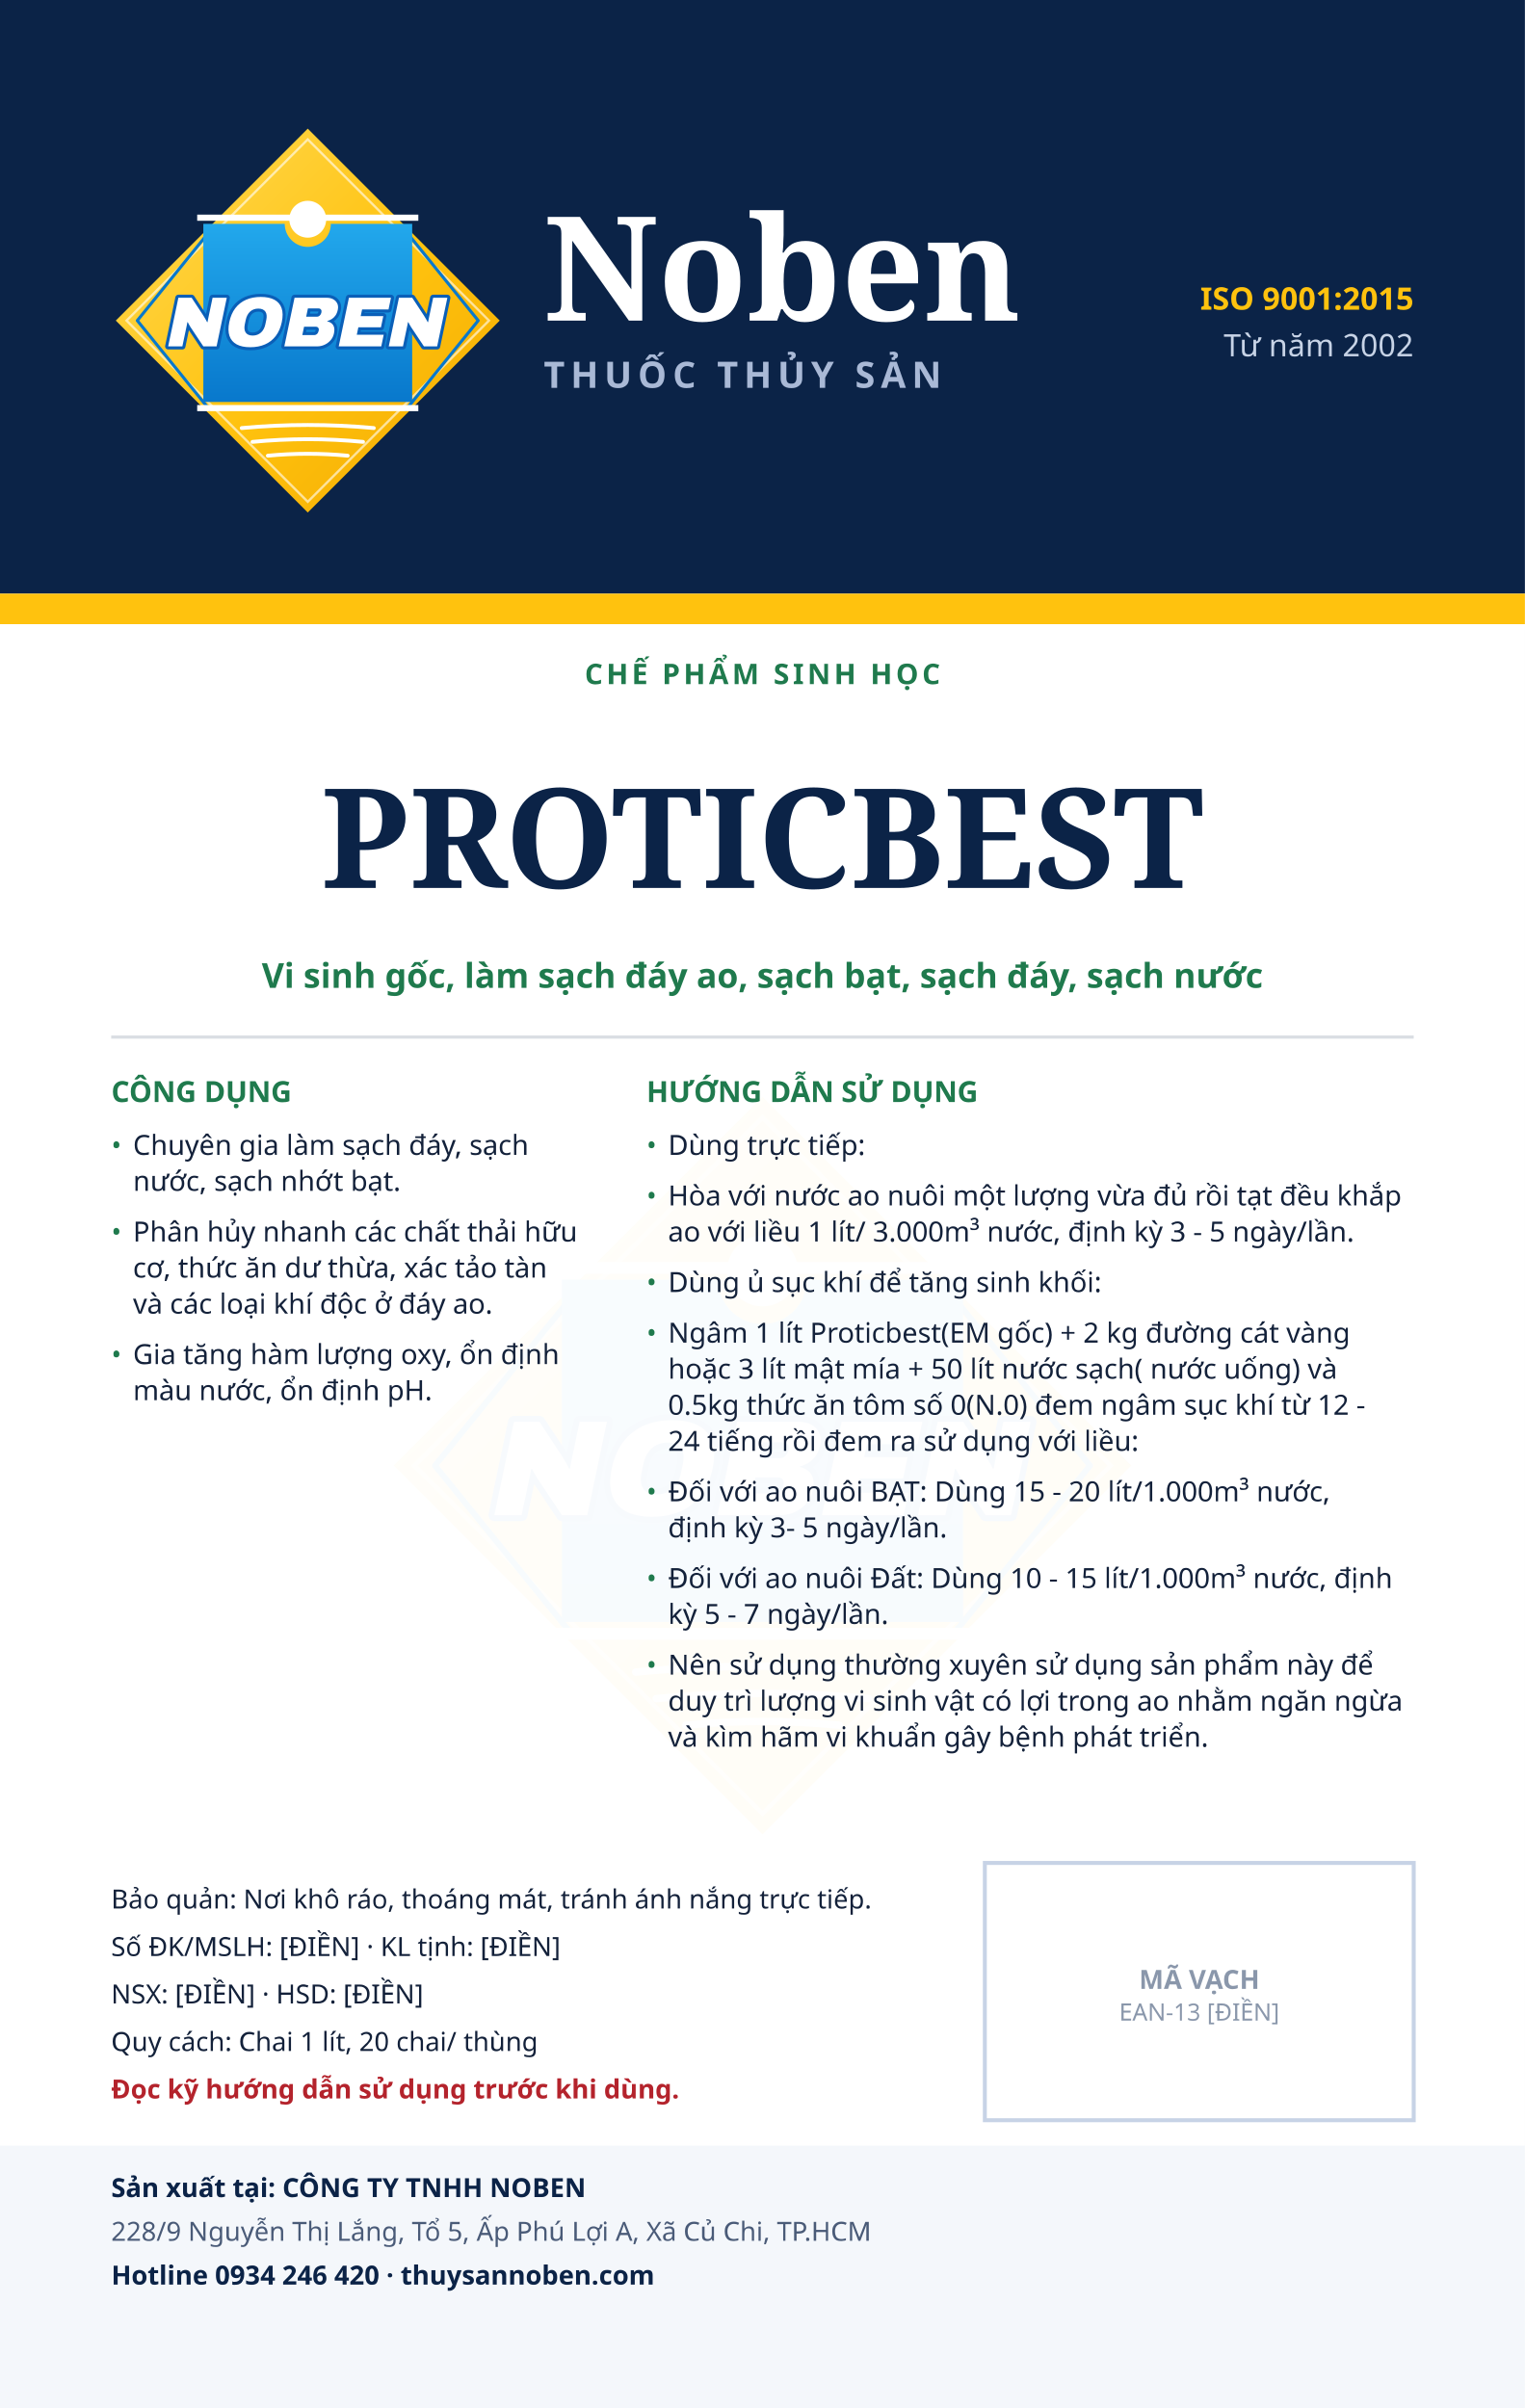
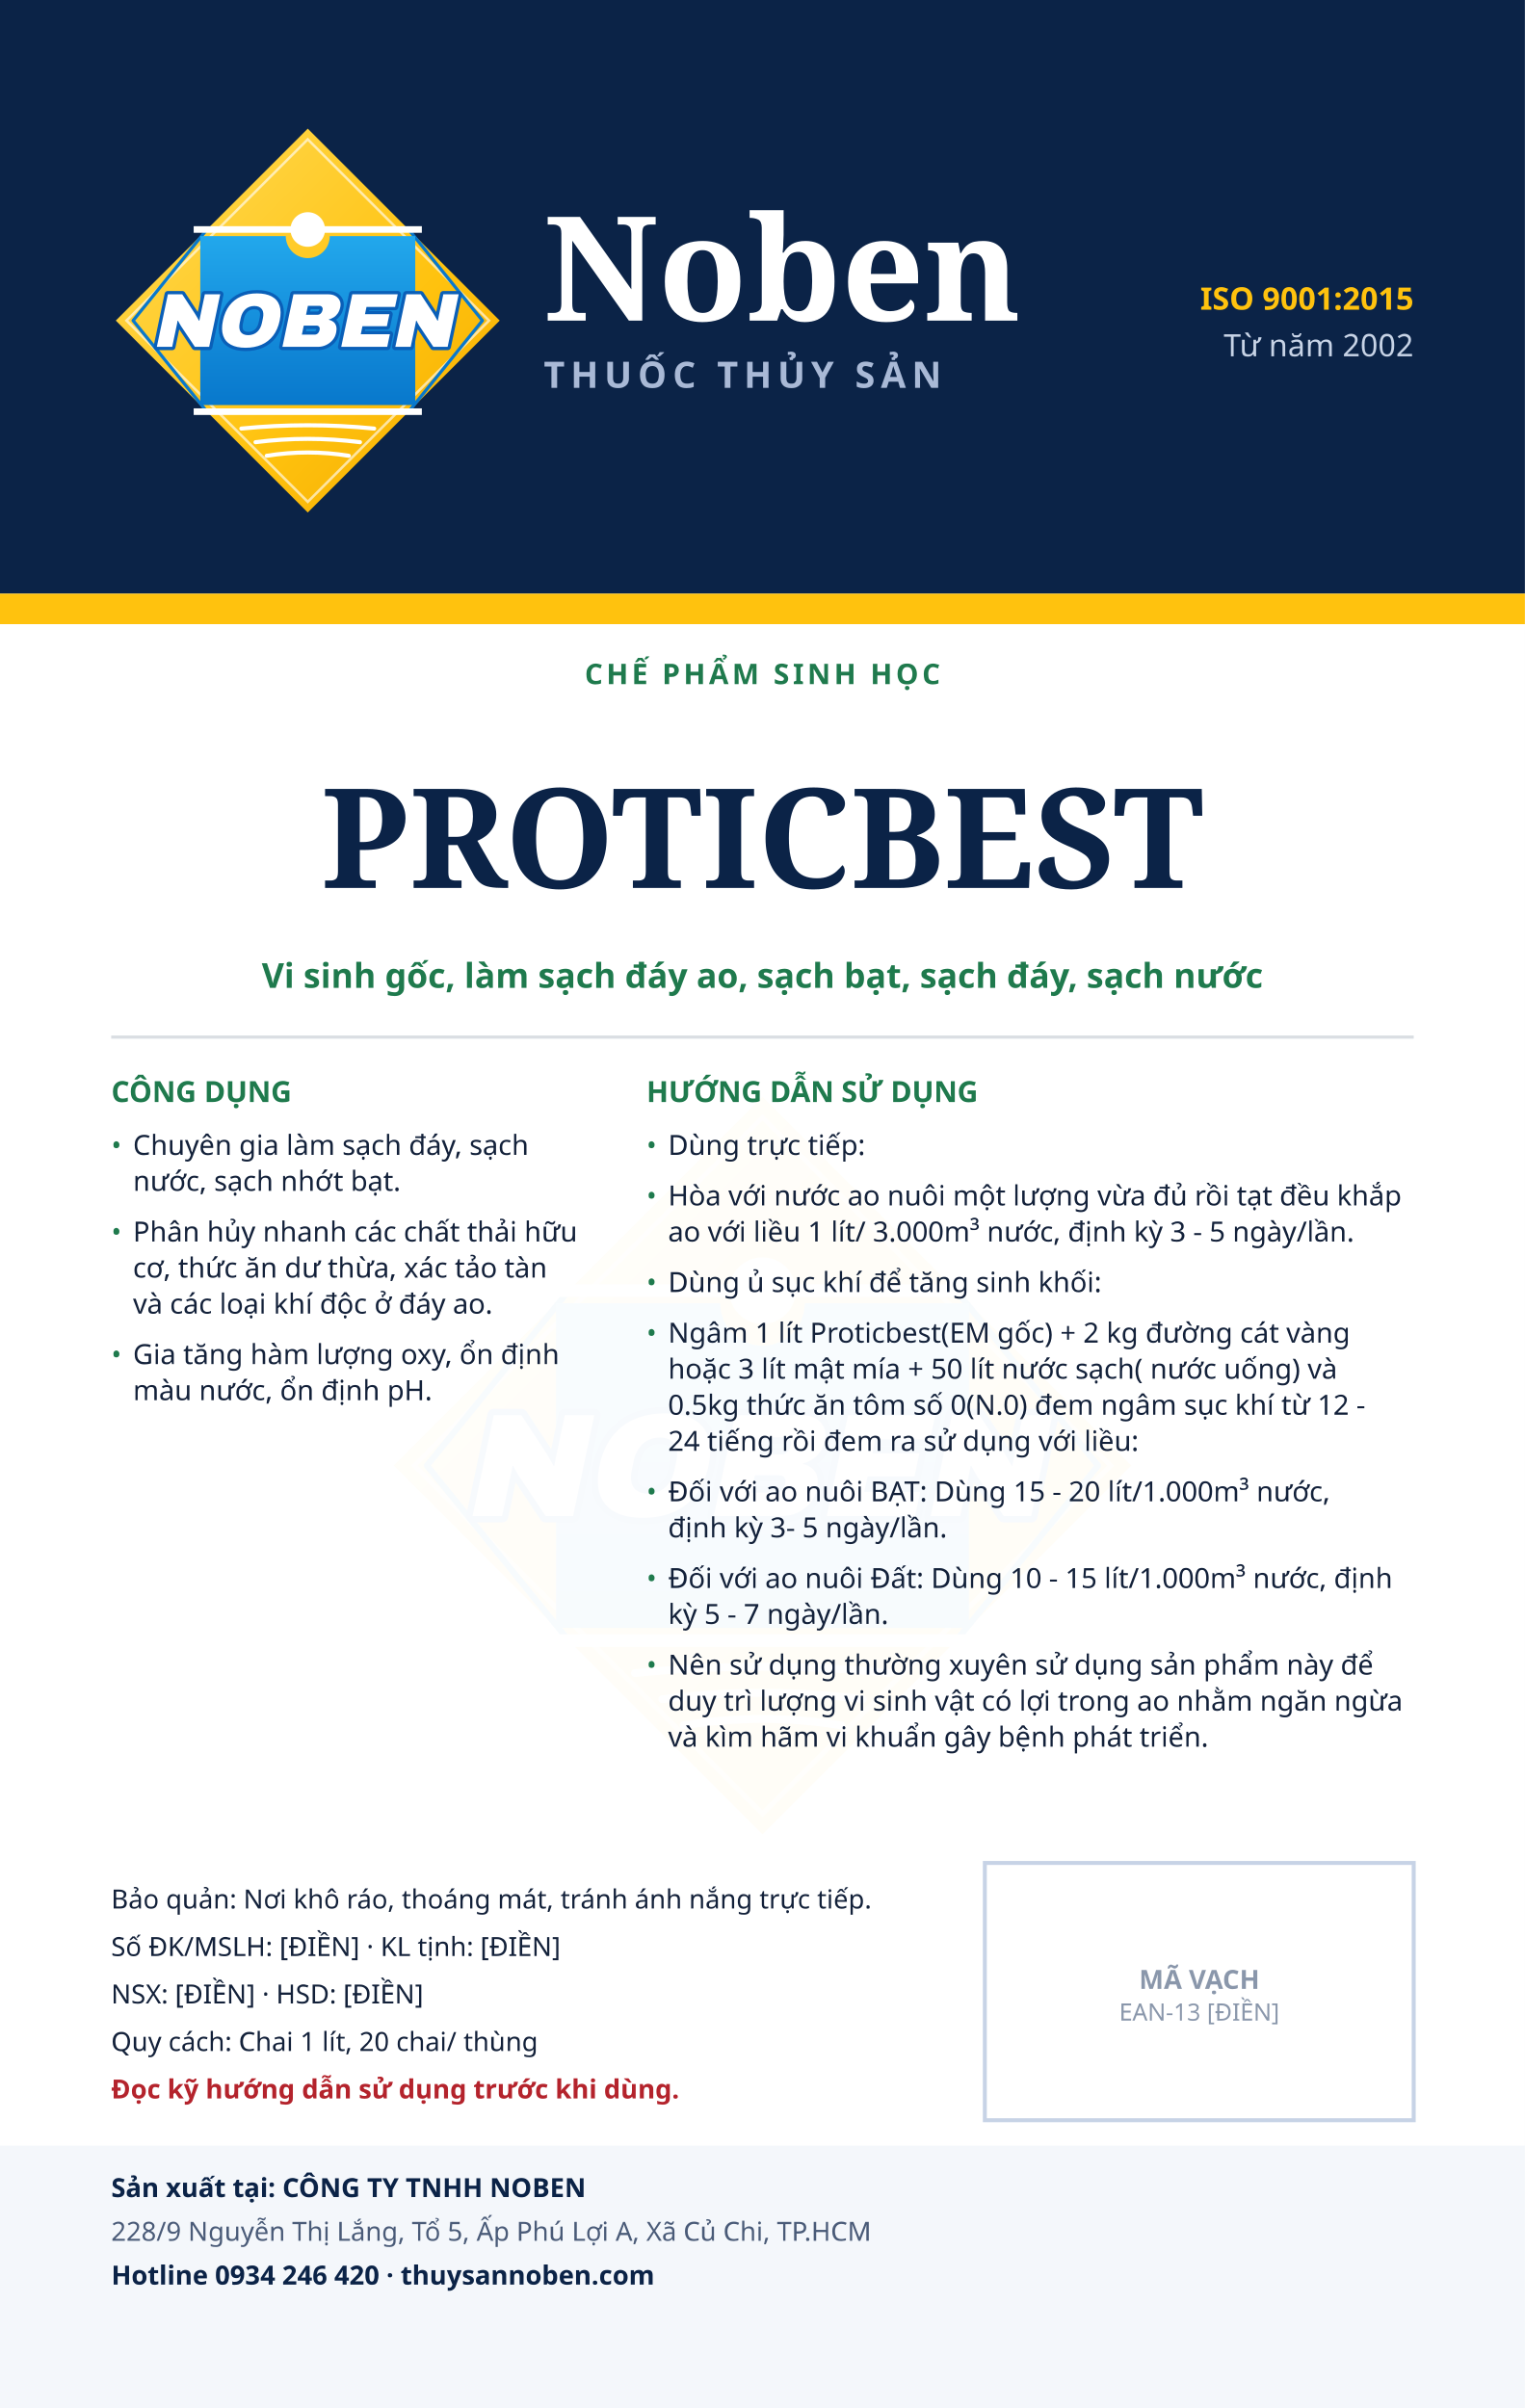
<svg xmlns="http://www.w3.org/2000/svg" xmlns:xlink="http://www.w3.org/1999/xlink" width="96mm" height="151.62mm" viewBox="-3 -3 96 151.62" data-trim="90 145.62" data-tran-le="3" data-an-toan="4">
  <defs>
    <clipPath id="nb-trang-giua">
      <rect x="0" y="36.29" width="90" height="95.81" />
    </clipPath>
  </defs>
  <g id="nen">
    <rect x="-3" y="-3" width="96" height="151.62" fill="#ffffff" />
    <rect x="-3" y="132.1" width="96" height="16.52" fill="#f4f7fb" />
    <g opacity="0.035" clip-path="url(#nb-trang-giua)">
      <use href="#nb-mark-art" xlink:href="#nb-mark-art" transform="translate(21.23 65.51) scale(0.09286)" />
    </g>
  </g>
  <g id="dai-thuong-hieu" data-khung="31.23 0 54.77 34.38">
    <rect x="-3" y="-3" width="96" height="37.38" fill="#0b2347" />
    <rect x="-3" y="34.38" width="96" height="1.92" fill="#ffc20e" />
    <text font-family="'Playfair Display ExtraBold', 'Playfair Display', serif" font-weight="800" font-size="9.14" fill="#ffffff" x="31.23" y="17.19">Noben</text>
    <text font-family="'Be Vietnam Pro SemiBold', 'Be Vietnam Pro', sans-serif" font-weight="600" font-size="2.29" fill="#a9b9d6" letter-spacing="0.37" x="31.23" y="21.42">THUỐC THỦY SẢN</text>
    <text font-family="'Be Vietnam Pro SemiBold', 'Be Vietnam Pro', sans-serif" font-weight="600" font-size="1.96" fill="#ffc20e" text-anchor="end" x="86" y="16.5">ISO 9001:2015</text>
    <text font-family="'Be Vietnam Pro', sans-serif" font-weight="400" font-size="1.96" fill="#c7d3e6" text-anchor="end" x="86" y="19.44">Từ năm 2002</text>
  </g>
  <g id="logo">
    <g transform="translate(4 4.81) scale(0.04834)">
      <g id="nb-mark-art">
        <defs>
          <linearGradient id="nb-g" x1="0" y1="0" x2="1" y2="1">
            <stop offset="0" stop-color="#ffdb57" />
-             <stop offset=".55" stop-color="#ffc20e" />
+             <stop offset=".618" stop-color="#ffc20e" />
            <stop offset="1" stop-color="#f2a900" />
          </linearGradient>
          <linearGradient id="nb-b" x1="0" y1="0" x2="0" y2="1">
            <stop offset="0" stop-color="#22a8ec" />
+             <stop offset=".618" stop-color="#1289d8" />
            <stop offset="1" stop-color="#0878cc" />
          </linearGradient>
        </defs>
        <path d="M256 6 L506 256 L256 506 L6 256 Z" fill="url(#nb-g)" />
-         <path d="M256 20 L492 256 L256 492 L20 256 Z" fill="none" stroke="#fff" stroke-opacity=".6" stroke-width="3" />
-         <path d="M384 140 L478 256 L384 372 M128 140 L34 256 L128 372" fill="none" stroke="#0878cc" stroke-width="4" stroke-linejoin="round" stroke-linecap="round" />
-         <path d="M112 122 H400 M112 370 H400" stroke="#fff" stroke-width="8" />
-         <path d="M120 130 H226 A30 30 0 0 0 286 130 H392 V362 H120 Z" fill="url(#nb-b)" />
-         <circle cx="256" cy="124" r="24" fill="#fff" />
-         <g transform="translate(67.4 289.6)">
-           <path d="M6.808 0.0 20.1 -63.296H37.396L52.312 -40.572Q52.947 -39.652 53.96 -37.904Q54.973 -36.156 56.022 -34.362Q57.071 -32.568 57.575 -31.464L58.074 -31.648Q58.523 -34.224 59.054 -36.754Q59.586 -39.284 59.856 -40.572L64.628 -63.296H83.12L69.828 0.0H52.624L35.765 -25.3Q34.587 -27.14 33.802 -28.658Q33.017 -30.176 32.295 -31.556L31.796 -31.372Q31.521 -29.624 31.154 -27.876Q30.787 -26.128 30.613 -25.3L25.3 0.0Z M113.676 1.104Q102.912 1.104 96.049 -2.576Q89.186 -6.256 86.674 -13.57Q84.162 -20.884 86.422 -31.648Q88.702 -42.504 94.276 -49.772Q99.85 -57.04 108.259 -60.72Q116.668 -64.4 127.432 -64.4Q138.288 -64.4 145.151 -60.72Q152.014 -57.04 154.536 -49.772Q157.058 -42.504 154.778 -31.648Q152.518 -20.884 146.934 -13.57Q141.35 -6.256 132.941 -2.576Q124.532 1.104 113.676 1.104ZM116.864 -14.076Q120.176 -14.076 122.928 -15.134Q125.68 -16.192 127.788 -18.124Q129.896 -20.056 131.294 -22.77Q132.692 -25.484 133.368 -28.704L134.604 -34.592Q135.281 -37.812 135.022 -40.526Q134.764 -43.24 133.468 -45.172Q132.172 -47.104 129.864 -48.162Q127.556 -49.22 124.244 -49.22Q120.932 -49.22 118.18 -48.162Q115.428 -47.104 113.366 -45.172Q111.304 -43.24 109.906 -40.526Q108.509 -37.812 107.832 -34.592L106.596 -28.704Q105.92 -25.484 106.178 -22.77Q106.436 -20.056 107.686 -18.124Q108.936 -16.192 111.244 -15.134Q113.552 -14.076 116.864 -14.076Z M158.08 0.0 171.372 -63.296H213.508Q218.292 -63.296 221.833 -61.318Q225.373 -59.34 227.031 -55.844Q228.689 -52.348 227.723 -47.748Q226.757 -43.148 224.667 -40.204Q222.577 -37.26 219.827 -35.558Q217.078 -33.856 214.052 -33.028L213.975 -32.66Q217.132 -31.924 219.469 -30.13Q221.807 -28.336 222.786 -25.116Q223.766 -21.896 222.704 -16.836Q221.641 -11.776 218.365 -8.004Q215.089 -4.232 210.504 -2.116Q205.92 0.0 200.768 0.0ZM181.503 -14.72H196.959Q199.075 -14.72 200.672 -16.192Q202.269 -17.664 202.888 -20.608Q203.177 -21.988 202.821 -23.138Q202.464 -24.288 201.542 -24.932Q200.619 -25.576 199.239 -25.576H183.783ZM186.526 -38.64H200.51Q201.982 -38.64 203.139 -39.33Q204.296 -40.02 205.165 -41.308Q206.033 -42.596 206.439 -44.528Q206.864 -46.552 205.783 -47.978Q204.703 -49.404 202.771 -49.404H188.787Z M228.932 0.0 242.224 -63.296H296.964L293.776 -48.116H259.368L257.533 -39.376H286.973L283.92 -24.84H254.48L252.452 -15.18H287.504L284.316 0.0Z M294.08 0.0 307.372 -63.296H324.668L339.584 -40.572Q340.219 -39.652 341.232 -37.904Q342.245 -36.156 343.294 -34.362Q344.343 -32.568 344.847 -31.464L345.346 -31.648Q345.795 -34.224 346.326 -36.754Q346.858 -39.284 347.128 -40.572L351.9 -63.296H370.392L357.1 0.0H339.896L323.037 -25.3Q321.859 -27.14 321.074 -28.658Q320.289 -30.176 319.567 -31.556L319.068 -31.372Q318.793 -29.624 318.426 -27.876Q318.059 -26.128 317.885 -25.3L312.572 0.0Z" fill="none" stroke="#0a5fb8" stroke-width="8" stroke-linejoin="round" />
+         <path d="M256 19.93 L492.07 256 L256 492.07 L19.93 256 Z" fill="none" stroke="#fff" stroke-opacity=".618" stroke-width="3.29" />
+         <path d="M387.36 137.36 L483.46 256 L387.36 374.64 M124.64 137.36 L28.54 256 L124.64 374.64" fill="none" stroke="#0878cc" stroke-width="4.18" stroke-linejoin="round" stroke-linecap="round" />
+         <path d="M107.42 137.36 H404.58 M107.42 374.64 H404.58" stroke="#fff" stroke-width="8.61" />
+         <path d="M116.03 145.97 H227.33 A28.67 28.67 0 0 0 284.67 145.97 H395.97 V366.03 H116.03 Z" fill="url(#nb-b)" />
+         <circle cx="256" cy="137.36" r="22.54" fill="#fff" />
+         <g transform="translate(52.1 290.22) scale(1.08111)">
+           <path d="M6.808 0.0 20.1 -63.296H37.396L52.312 -40.572Q52.947 -39.652 53.96 -37.904Q54.973 -36.156 56.022 -34.362Q57.071 -32.568 57.575 -31.464L58.074 -31.648Q58.523 -34.224 59.054 -36.754Q59.586 -39.284 59.856 -40.572L64.628 -63.296H83.12L69.828 0.0H52.624L35.765 -25.3Q34.587 -27.14 33.802 -28.658Q33.017 -30.176 32.295 -31.556L31.796 -31.372Q31.521 -29.624 31.154 -27.876Q30.787 -26.128 30.613 -25.3L25.3 0.0Z M113.676 1.104Q102.912 1.104 96.049 -2.576Q89.186 -6.256 86.674 -13.57Q84.162 -20.884 86.422 -31.648Q88.702 -42.504 94.276 -49.772Q99.85 -57.04 108.259 -60.72Q116.668 -64.4 127.432 -64.4Q138.288 -64.4 145.151 -60.72Q152.014 -57.04 154.536 -49.772Q157.058 -42.504 154.778 -31.648Q152.518 -20.884 146.934 -13.57Q141.35 -6.256 132.941 -2.576Q124.532 1.104 113.676 1.104ZM116.864 -14.076Q120.176 -14.076 122.928 -15.134Q125.68 -16.192 127.788 -18.124Q129.896 -20.056 131.294 -22.77Q132.692 -25.484 133.368 -28.704L134.604 -34.592Q135.281 -37.812 135.022 -40.526Q134.764 -43.24 133.468 -45.172Q132.172 -47.104 129.864 -48.162Q127.556 -49.22 124.244 -49.22Q120.932 -49.22 118.18 -48.162Q115.428 -47.104 113.366 -45.172Q111.304 -43.24 109.906 -40.526Q108.509 -37.812 107.832 -34.592L106.596 -28.704Q105.92 -25.484 106.178 -22.77Q106.436 -20.056 107.686 -18.124Q108.936 -16.192 111.244 -15.134Q113.552 -14.076 116.864 -14.076Z M158.08 0.0 171.372 -63.296H213.508Q218.292 -63.296 221.833 -61.318Q225.373 -59.34 227.031 -55.844Q228.689 -52.348 227.723 -47.748Q226.757 -43.148 224.667 -40.204Q222.577 -37.26 219.827 -35.558Q217.078 -33.856 214.052 -33.028L213.975 -32.66Q217.132 -31.924 219.469 -30.13Q221.807 -28.336 222.786 -25.116Q223.766 -21.896 222.704 -16.836Q221.641 -11.776 218.365 -8.004Q215.089 -4.232 210.504 -2.116Q205.92 0.0 200.768 0.0ZM181.503 -14.72H196.959Q199.075 -14.72 200.672 -16.192Q202.269 -17.664 202.888 -20.608Q203.177 -21.988 202.821 -23.138Q202.464 -24.288 201.542 -24.932Q200.619 -25.576 199.239 -25.576H183.783ZM186.526 -38.64H200.51Q201.982 -38.64 203.139 -39.33Q204.296 -40.02 205.165 -41.308Q206.033 -42.596 206.439 -44.528Q206.864 -46.552 205.783 -47.978Q204.703 -49.404 202.771 -49.404H188.787Z M228.932 0.0 242.224 -63.296H296.964L293.776 -48.116H259.368L257.533 -39.376H286.973L283.92 -24.84H254.48L252.452 -15.18H287.504L284.316 0.0Z M294.08 0.0 307.372 -63.296H324.668L339.584 -40.572Q340.219 -39.652 341.232 -37.904Q342.245 -36.156 343.294 -34.362Q344.343 -32.568 344.847 -31.464L345.346 -31.648Q345.795 -34.224 346.326 -36.754Q346.858 -39.284 347.128 -40.572L351.9 -63.296H370.392L357.1 0.0H339.896L323.037 -25.3Q321.859 -27.14 321.074 -28.658Q320.289 -30.176 319.567 -31.556L319.068 -31.372Q318.793 -29.624 318.426 -27.876Q318.059 -26.128 317.885 -25.3L312.572 0.0Z" fill="none" stroke="#0a5fb8" stroke-width="7.96" stroke-linejoin="round" />
          <path d="M6.808 0.0 20.1 -63.296H37.396L52.312 -40.572Q52.947 -39.652 53.96 -37.904Q54.973 -36.156 56.022 -34.362Q57.071 -32.568 57.575 -31.464L58.074 -31.648Q58.523 -34.224 59.054 -36.754Q59.586 -39.284 59.856 -40.572L64.628 -63.296H83.12L69.828 0.0H52.624L35.765 -25.3Q34.587 -27.14 33.802 -28.658Q33.017 -30.176 32.295 -31.556L31.796 -31.372Q31.521 -29.624 31.154 -27.876Q30.787 -26.128 30.613 -25.3L25.3 0.0Z M113.676 1.104Q102.912 1.104 96.049 -2.576Q89.186 -6.256 86.674 -13.57Q84.162 -20.884 86.422 -31.648Q88.702 -42.504 94.276 -49.772Q99.85 -57.04 108.259 -60.72Q116.668 -64.4 127.432 -64.4Q138.288 -64.4 145.151 -60.72Q152.014 -57.04 154.536 -49.772Q157.058 -42.504 154.778 -31.648Q152.518 -20.884 146.934 -13.57Q141.35 -6.256 132.941 -2.576Q124.532 1.104 113.676 1.104ZM116.864 -14.076Q120.176 -14.076 122.928 -15.134Q125.68 -16.192 127.788 -18.124Q129.896 -20.056 131.294 -22.77Q132.692 -25.484 133.368 -28.704L134.604 -34.592Q135.281 -37.812 135.022 -40.526Q134.764 -43.24 133.468 -45.172Q132.172 -47.104 129.864 -48.162Q127.556 -49.22 124.244 -49.22Q120.932 -49.22 118.18 -48.162Q115.428 -47.104 113.366 -45.172Q111.304 -43.24 109.906 -40.526Q108.509 -37.812 107.832 -34.592L106.596 -28.704Q105.92 -25.484 106.178 -22.77Q106.436 -20.056 107.686 -18.124Q108.936 -16.192 111.244 -15.134Q113.552 -14.076 116.864 -14.076Z M158.08 0.0 171.372 -63.296H213.508Q218.292 -63.296 221.833 -61.318Q225.373 -59.34 227.031 -55.844Q228.689 -52.348 227.723 -47.748Q226.757 -43.148 224.667 -40.204Q222.577 -37.26 219.827 -35.558Q217.078 -33.856 214.052 -33.028L213.975 -32.66Q217.132 -31.924 219.469 -30.13Q221.807 -28.336 222.786 -25.116Q223.766 -21.896 222.704 -16.836Q221.641 -11.776 218.365 -8.004Q215.089 -4.232 210.504 -2.116Q205.92 0.0 200.768 0.0ZM181.503 -14.72H196.959Q199.075 -14.72 200.672 -16.192Q202.269 -17.664 202.888 -20.608Q203.177 -21.988 202.821 -23.138Q202.464 -24.288 201.542 -24.932Q200.619 -25.576 199.239 -25.576H183.783ZM186.526 -38.64H200.51Q201.982 -38.64 203.139 -39.33Q204.296 -40.02 205.165 -41.308Q206.033 -42.596 206.439 -44.528Q206.864 -46.552 205.783 -47.978Q204.703 -49.404 202.771 -49.404H188.787Z M228.932 0.0 242.224 -63.296H296.964L293.776 -48.116H259.368L257.533 -39.376H286.973L283.92 -24.84H254.48L252.452 -15.18H287.504L284.316 0.0Z M294.08 0.0 307.372 -63.296H324.668L339.584 -40.572Q340.219 -39.652 341.232 -37.904Q342.245 -36.156 343.294 -34.362Q344.343 -32.568 344.847 -31.464L345.346 -31.648Q345.795 -34.224 346.326 -36.754Q346.858 -39.284 347.128 -40.572L351.9 -63.296H370.392L357.1 0.0H339.896L323.037 -25.3Q321.859 -27.14 321.074 -28.658Q320.289 -30.176 319.567 -31.556L319.068 -31.372Q318.793 -29.624 318.426 -27.876Q318.059 -26.128 317.885 -25.3L312.572 0.0Z" fill="#fff" />
        </g>
-         <path d="M170 396 Q256 388 342 396 M184 414 Q256 407 328 414 M204 432 Q256 427 308 432" fill="none" stroke="#fff" stroke-width="5" stroke-linecap="round" />
+         <path d="M169.5 396.67 Q256 388.06 342.5 396.67 M188 414.39 Q256 405.78 324 414.39 M202.54 432.12 Q256 423.5 309.46 432.12" fill="none" stroke="#fff" stroke-width="5.32" stroke-linecap="round" />
      </g>
    </g>
  </g>
  <g id="ten-san-pham" data-khung="4 36.29 82 27.96">
    <text font-family="'Be Vietnam Pro SemiBold', 'Be Vietnam Pro', sans-serif" font-weight="600" font-size="1.8" fill="#1f7a4d" text-anchor="middle" letter-spacing="0.22">
      <tspan x="45" y="40.08">CHẾ PHẨM SINH HỌC</tspan>
    </text>
    <text font-family="'Playfair Display ExtraBold', 'Playfair Display', serif" font-weight="800" font-size="8.74" fill="#0b2347" text-anchor="middle">
      <tspan x="45" y="52.91">PROTICBEST</tspan>
    </text>
    <text font-family="'Be Vietnam Pro SemiBold', 'Be Vietnam Pro', sans-serif" font-weight="600" font-size="2.16" fill="#1f7a4d" text-anchor="middle">
      <tspan x="45" y="59.2">Vi sinh gốc, làm sạch đáy ao, sạch bạt, sạch đáy, sạch nước</tspan>
    </text>
  </g>
  <g id="cong-dung" data-khung="4 64.26 29.85 21.38">
    <line x1="4" y1="62.3" x2="86" y2="62.3" stroke="#0b2347" stroke-opacity="0.15" stroke-width="0.2" />
    <text font-family="'Be Vietnam Pro SemiBold', 'Be Vietnam Pro', sans-serif" font-weight="600" font-size="1.82" fill="#1f7a4d">
      <tspan x="4" y="66.39">CÔNG DỤNG</tspan>
    </text>
    <text font-family="'Be Vietnam Pro', sans-serif" font-weight="400" font-size="1.75" fill="#1f7a4d" x="4" y="69.72">•</text>
    <text font-family="'Be Vietnam Pro', sans-serif" font-weight="400" font-size="1.75" fill="#13213a">
      <tspan x="5.37" y="69.72">Chuyên gia làm sạch đáy, sạch</tspan>
      <tspan x="5.37" y="71.98">nước, sạch nhớt bạt.</tspan>
    </text>
    <text font-family="'Be Vietnam Pro', sans-serif" font-weight="400" font-size="1.75" fill="#1f7a4d" x="4" y="75.17">•</text>
    <text font-family="'Be Vietnam Pro', sans-serif" font-weight="400" font-size="1.75" fill="#13213a">
      <tspan x="5.37" y="75.17">Phân hủy nhanh các chất thải hữu</tspan>
      <tspan x="5.37" y="77.44">cơ, thức ăn dư thừa, xác tảo tàn</tspan>
      <tspan x="5.37" y="79.71">và các loại khí độc ở đáy ao.</tspan>
    </text>
    <text font-family="'Be Vietnam Pro', sans-serif" font-weight="400" font-size="1.75" fill="#1f7a4d" x="4" y="82.89">•</text>
    <text font-family="'Be Vietnam Pro', sans-serif" font-weight="400" font-size="1.75" fill="#13213a">
      <tspan x="5.37" y="82.89">Gia tăng hàm lượng oxy, ổn định</tspan>
      <tspan x="5.37" y="85.16">màu nước, ổn định pH.</tspan>
    </text>
  </g>
  <g id="huong-dan" data-khung="37.69 64.26 48.31 43.19">
    <text font-family="'Be Vietnam Pro SemiBold', 'Be Vietnam Pro', sans-serif" font-weight="600" font-size="1.82" fill="#1f7a4d">
      <tspan x="37.69" y="66.39">HƯỚNG DẪN SỬ DỤNG</tspan>
    </text>
    <text font-family="'Be Vietnam Pro', sans-serif" font-weight="400" font-size="1.75" fill="#1f7a4d" x="37.69" y="69.72">•</text>
    <text font-family="'Be Vietnam Pro', sans-serif" font-weight="400" font-size="1.75" fill="#13213a">
      <tspan x="39.06" y="69.72">Dùng trực tiếp:</tspan>
    </text>
    <text font-family="'Be Vietnam Pro', sans-serif" font-weight="400" font-size="1.75" fill="#1f7a4d" x="37.69" y="72.9">•</text>
    <text font-family="'Be Vietnam Pro', sans-serif" font-weight="400" font-size="1.75" fill="#13213a">
      <tspan x="39.06" y="72.9">Hòa với nước ao nuôi một lượng vừa đủ rồi tạt đều khắp</tspan>
      <tspan x="39.06" y="75.17">ao với liều 1 lít/ 3.000m³ nước, định kỳ 3 - 5 ngày/lần.</tspan>
    </text>
    <text font-family="'Be Vietnam Pro', sans-serif" font-weight="400" font-size="1.75" fill="#1f7a4d" x="37.69" y="78.35">•</text>
    <text font-family="'Be Vietnam Pro', sans-serif" font-weight="400" font-size="1.75" fill="#13213a">
      <tspan x="39.06" y="78.35">Dùng ủ sục khí để tăng sinh khối:</tspan>
    </text>
    <text font-family="'Be Vietnam Pro', sans-serif" font-weight="400" font-size="1.75" fill="#1f7a4d" x="37.69" y="81.54">•</text>
    <text font-family="'Be Vietnam Pro', sans-serif" font-weight="400" font-size="1.75" fill="#13213a">
      <tspan x="39.06" y="81.54">Ngâm 1 lít Proticbest(EM gốc) + 2 kg đường cát vàng</tspan>
      <tspan x="39.06" y="83.81">hoặc 3 lít mật mía + 50 lít nước sạch( nước uống) và</tspan>
      <tspan x="39.06" y="86.08">0.5kg thức ăn tôm số 0(N.0) đem ngâm sục khí từ 12 -</tspan>
      <tspan x="39.06" y="88.35">24 tiếng rồi đem ra sử dụng với liều:</tspan>
    </text>
    <text font-family="'Be Vietnam Pro', sans-serif" font-weight="400" font-size="1.75" fill="#1f7a4d" x="37.69" y="91.53">•</text>
    <text font-family="'Be Vietnam Pro', sans-serif" font-weight="400" font-size="1.75" fill="#13213a">
      <tspan x="39.06" y="91.53">Đối với ao nuôi BẠT: Dùng 15 - 20 lít/1.000m³ nước,</tspan>
      <tspan x="39.06" y="93.8">định kỳ 3- 5 ngày/lần.</tspan>
    </text>
    <text font-family="'Be Vietnam Pro', sans-serif" font-weight="400" font-size="1.75" fill="#1f7a4d" x="37.69" y="96.99">•</text>
    <text font-family="'Be Vietnam Pro', sans-serif" font-weight="400" font-size="1.75" fill="#13213a">
      <tspan x="39.06" y="96.99">Đối với ao nuôi Đất: Dùng 10 - 15 lít/1.000m³ nước, định</tspan>
      <tspan x="39.06" y="99.25">kỳ 5 - 7 ngày/lần.</tspan>
    </text>
    <text font-family="'Be Vietnam Pro', sans-serif" font-weight="400" font-size="1.75" fill="#1f7a4d" x="37.69" y="102.44">•</text>
    <text font-family="'Be Vietnam Pro', sans-serif" font-weight="400" font-size="1.75" fill="#13213a">
      <tspan x="39.06" y="102.44">Nên sử dụng thường xuyên sử dụng sản phẩm này để</tspan>
      <tspan x="39.06" y="104.71">duy trì lượng vi sinh vật có lợi trong ao nhằm ngăn ngừa</tspan>
      <tspan x="39.06" y="106.98">và kìm hãm vi khuẩn gây bệnh phát triển.</tspan>
    </text>
  </g>
  <g id="thanh-phan">
</g>
  <g id="phap-ly" data-khung="4 114.3 82 27.32">
    <text font-family="'Be Vietnam Pro', sans-serif" font-weight="400" font-size="1.66" fill="#13213a">
      <tspan x="4" y="117.17">Bảo quản: Nơi khô ráo, thoáng mát, tránh ánh nắng trực tiếp.</tspan>
    </text>
    <text font-family="'Be Vietnam Pro', sans-serif" font-weight="400" font-size="1.66" fill="#13213a">
      <tspan x="4" y="120.16">Số ĐK/MSLH: [ĐIỀN] · KL tịnh: [ĐIỀN]</tspan>
    </text>
    <text font-family="'Be Vietnam Pro', sans-serif" font-weight="400" font-size="1.66" fill="#13213a">
      <tspan x="4" y="123.15">NSX: [ĐIỀN] · HSD: [ĐIỀN]</tspan>
    </text>
    <text font-family="'Be Vietnam Pro', sans-serif" font-weight="400" font-size="1.66" fill="#13213a">
      <tspan x="4" y="126.14">Quy cách: Chai 1 lít, 20 chai/ thùng</tspan>
    </text>
    <text font-family="'Be Vietnam Pro SemiBold', 'Be Vietnam Pro', sans-serif" font-weight="600" font-size="1.66" fill="#b4232c">
      <tspan x="4" y="129.13">Đọc kỹ hướng dẫn sử dụng trước khi dùng.</tspan>
    </text>
    <text font-family="'Be Vietnam Pro SemiBold', 'Be Vietnam Pro', sans-serif" font-weight="600" font-size="1.66" fill="#0b2347">
      <tspan x="4" y="135.34">Sản xuất tại: CÔNG TY TNHH NOBEN</tspan>
    </text>
    <text font-family="'Be Vietnam Pro', sans-serif" font-weight="400" font-size="1.66" fill="#4a5b78">
      <tspan x="4" y="138.09">228/9 Nguyễn Thị Lắng, Tổ 5, Ấp Phú Lợi A, Xã Củ Chi, TP.HCM</tspan>
    </text>
    <text font-family="'Be Vietnam Pro SemiBold', 'Be Vietnam Pro', sans-serif" font-weight="600" font-size="1.66" fill="#0b2347">
      <tspan x="4" y="140.85">Hotline 0934 246 420 · thuysannoben.com</tspan>
    </text>
  </g>
  <g id="ma-vach" data-khung="59 114.3 27 16.2">
    <rect x="59" y="114.3" width="27" height="16.2" fill="#ffffff" stroke="#c7d3e6" stroke-width="0.25" />
    <text font-family="'Be Vietnam Pro SemiBold', 'Be Vietnam Pro', sans-serif" font-weight="600" font-size="1.66" fill="#8a97ab" text-anchor="middle" x="72.5" y="122.23">MÃ VẠCH</text>
    <text font-family="'Be Vietnam Pro', sans-serif" font-weight="400" font-size="1.5" fill="#8a97ab" text-anchor="middle" x="72.5" y="124.23">EAN-13 [ĐIỀN]</text>
  </g>
  <g id="vung-an-toan" display="none">
    <rect x="-3" y="-3" width="96" height="151.62" fill="none" stroke="#e6007e" stroke-width="0.2" />
    <rect x="0" y="0" width="90" height="145.62" fill="none" stroke="#00a0e9" stroke-width="0.25" />
    <rect x="4" y="4" width="82" height="137.62" fill="none" stroke="#2fb34a" stroke-width="0.2" stroke-dasharray="1 1" />
    <line x1="0" y1="90" x2="90" y2="90" stroke="#ffc20e" stroke-width="0.2" stroke-dasharray="2 1" />
  </g>
</svg>
